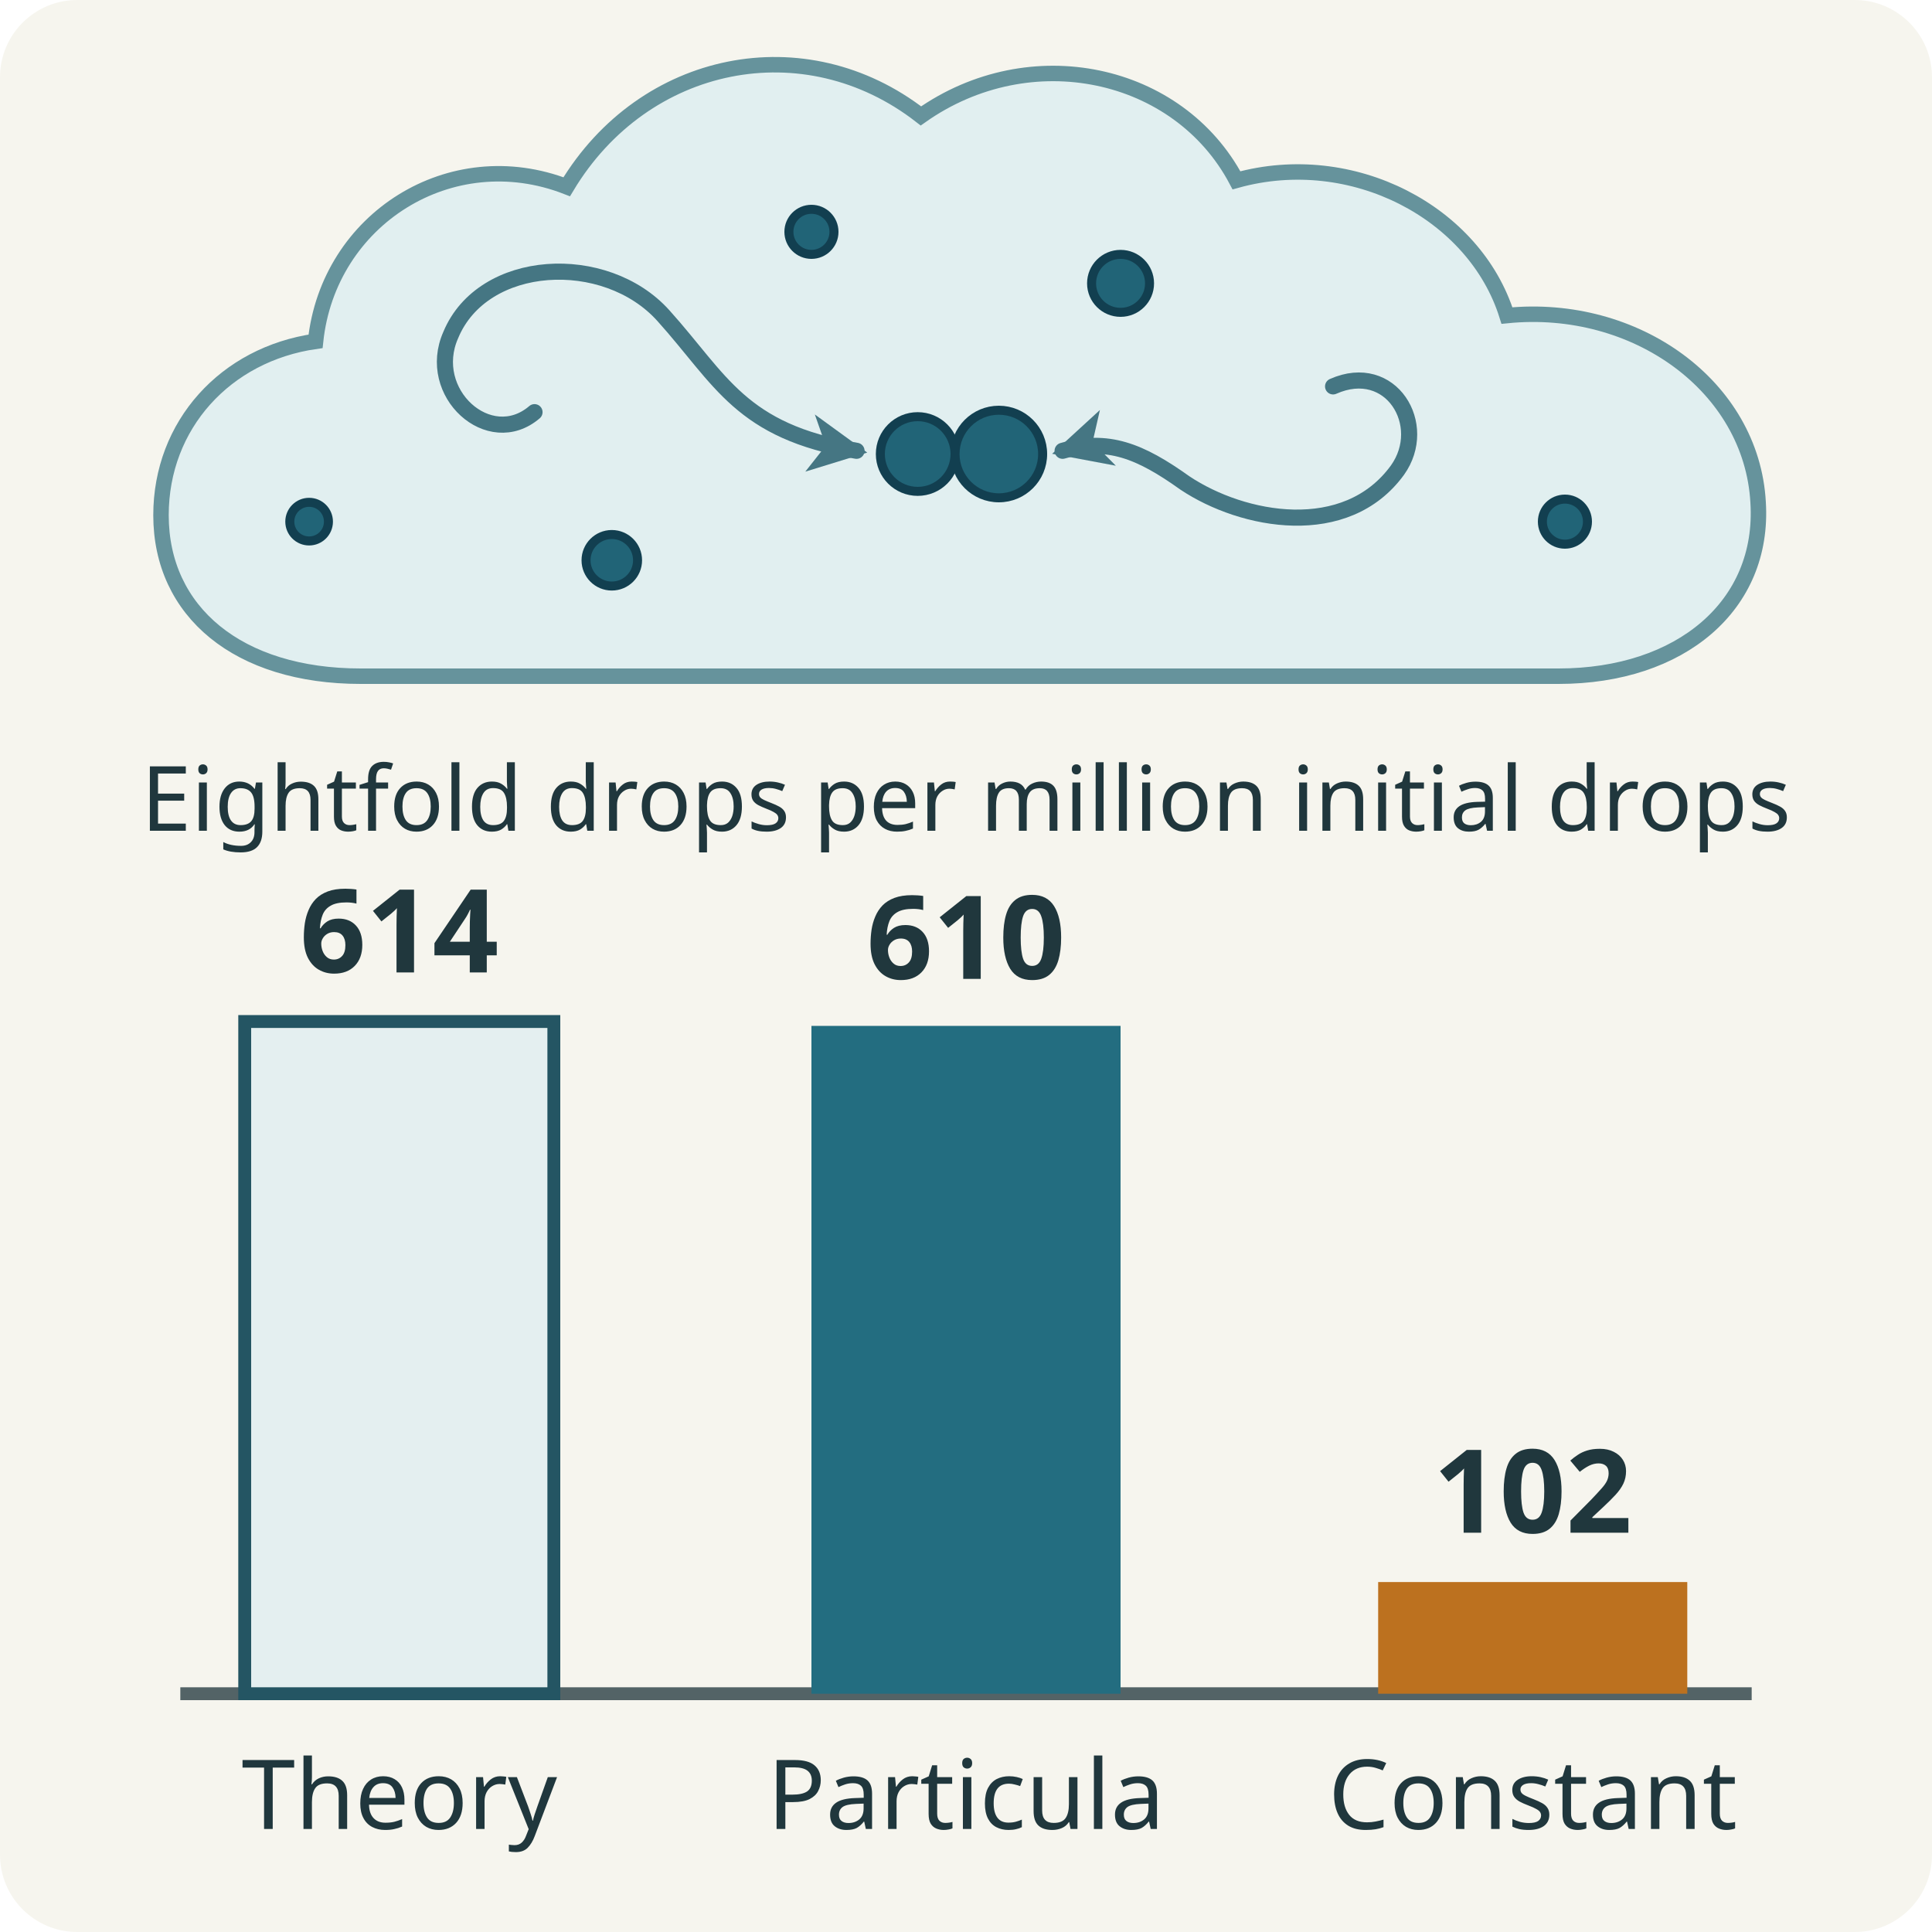
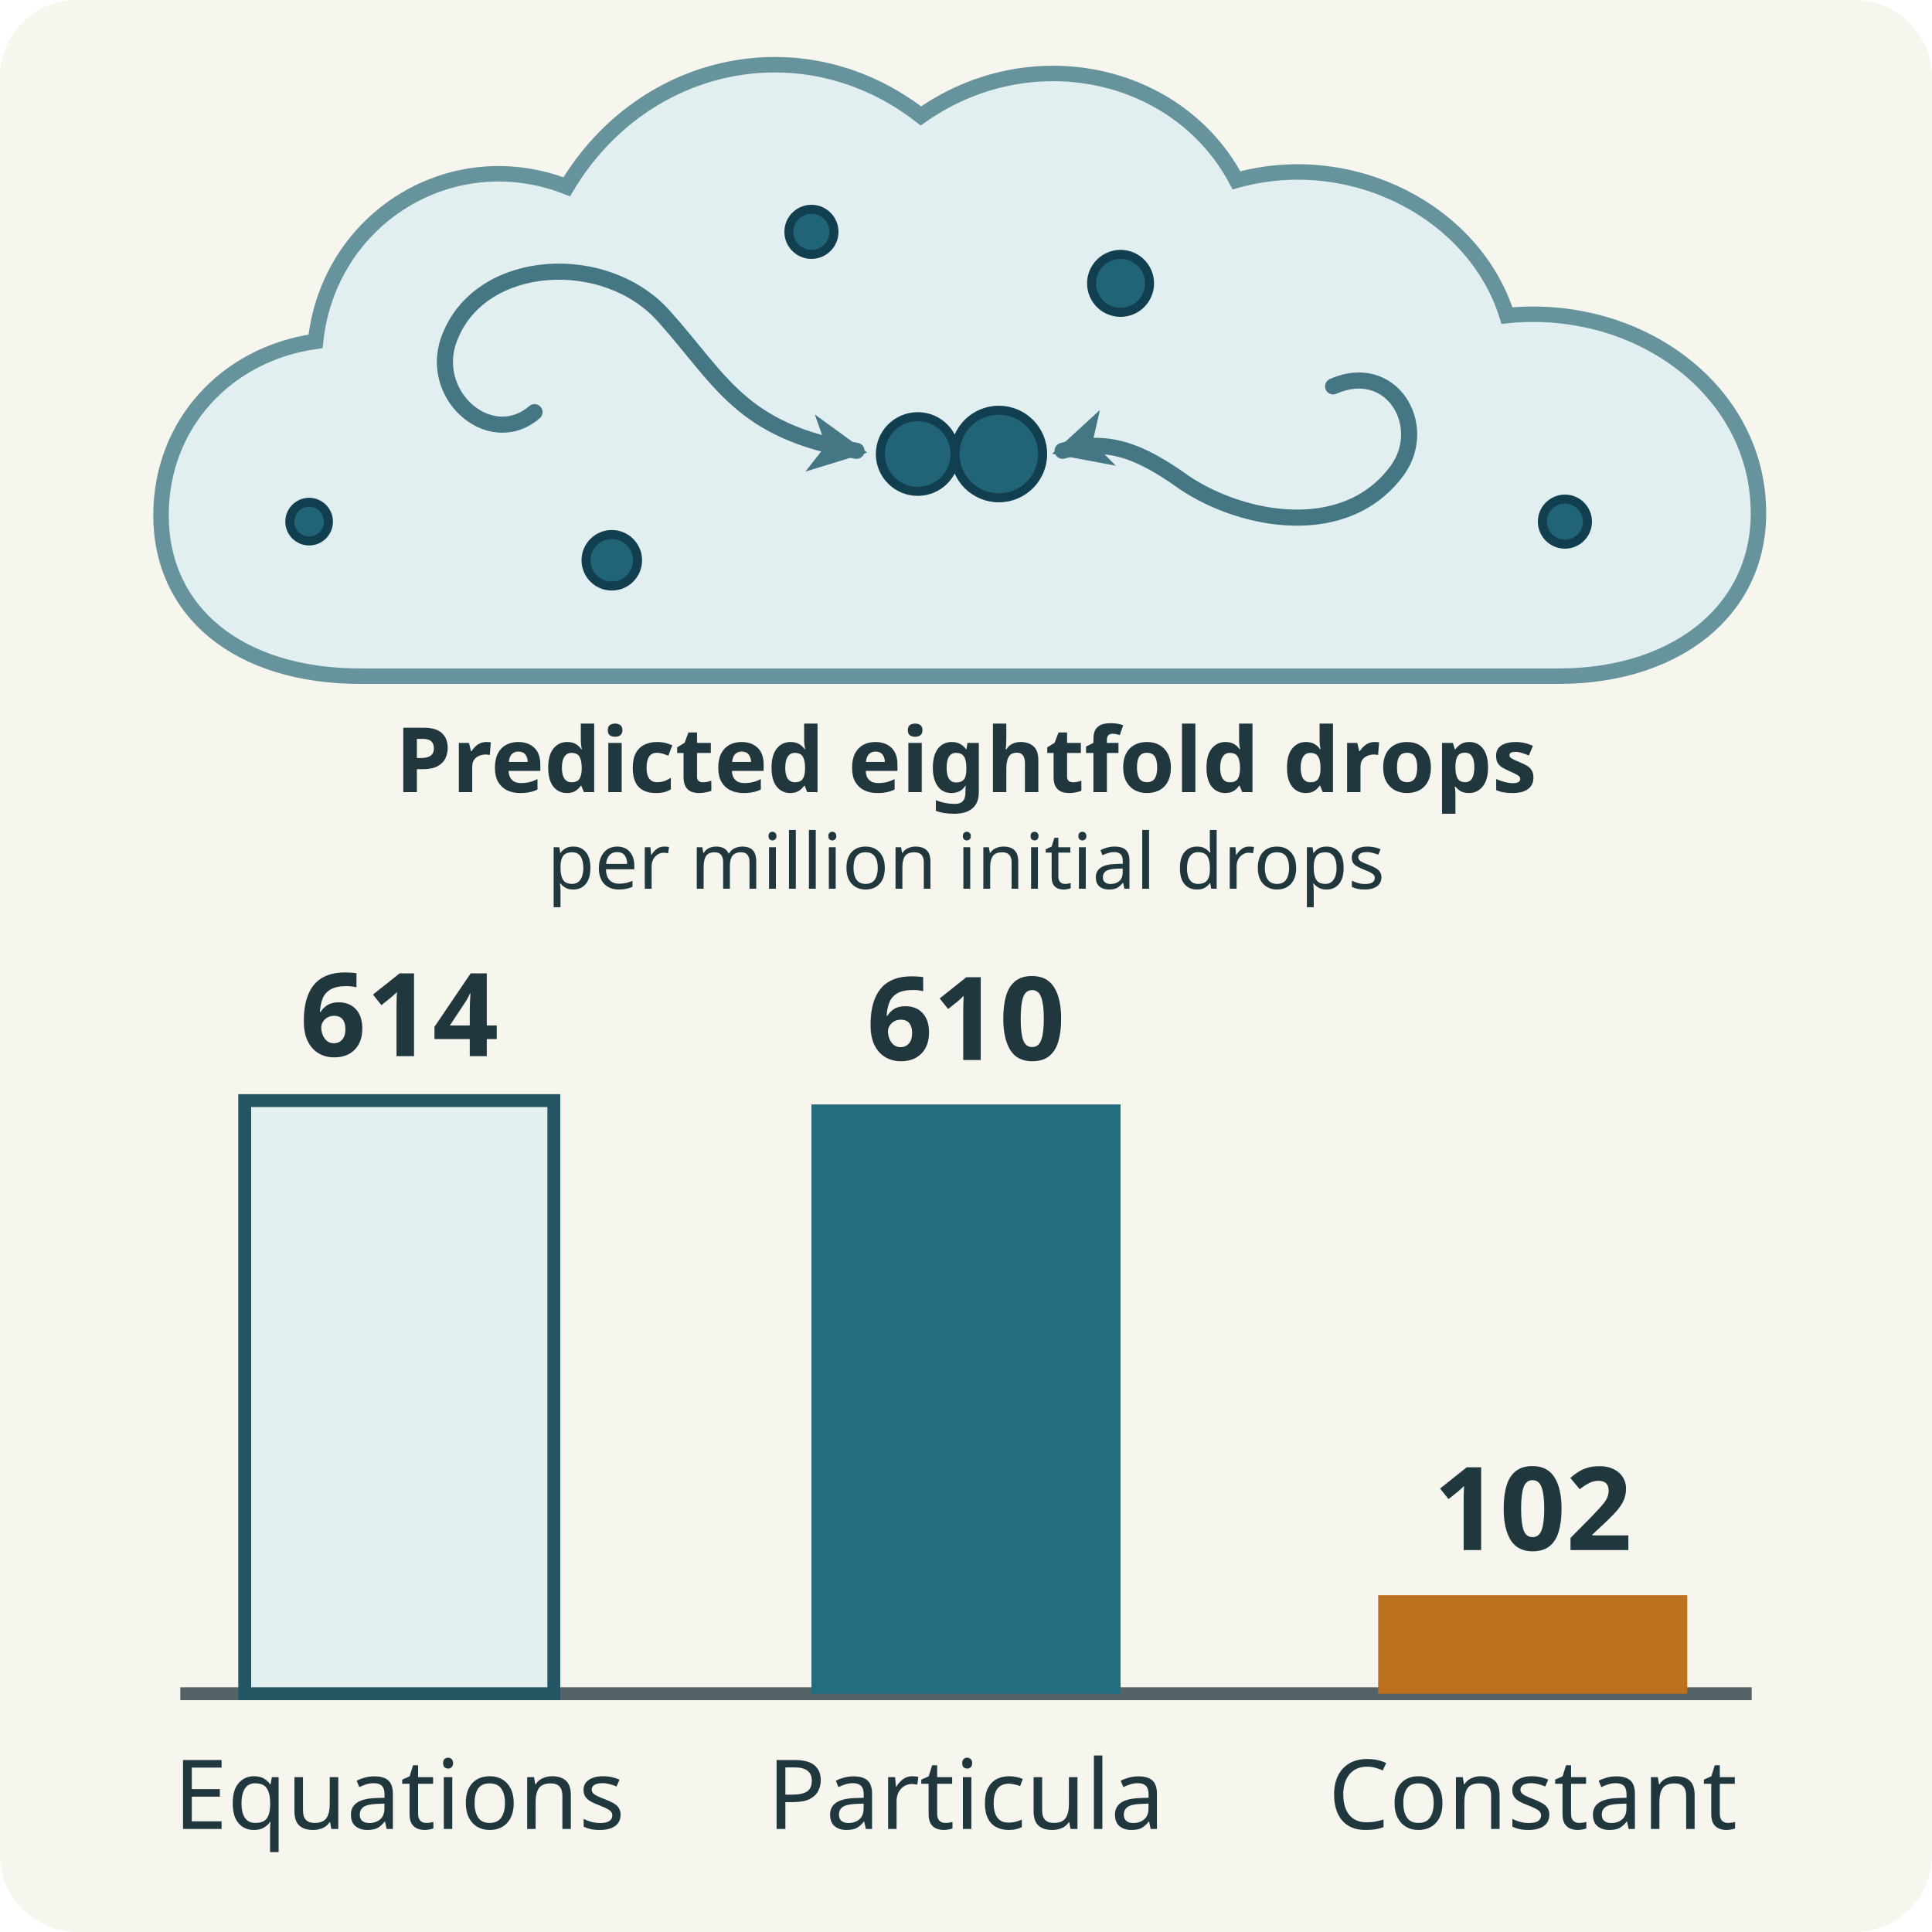
<svg xmlns="http://www.w3.org/2000/svg" width="3in" height="3in" viewBox="0 0 300 300" role="img" aria-labelledby="title desc">
  <defs>
    <marker id="flow" viewBox="0 0 8 8" refX="6.5" refY="4" markerWidth="3.6" markerHeight="3.6" orient="auto">
      <path d="M0 0 8 4 0 8 2.2 4Z" fill="#457683" />
    </marker>
  </defs>
  <rect width="300" height="300" rx="12" fill="#f6f5ee" />
  <path d="M56 105C37 105 25 95 25 80c0-14 10-25 24-27 2-19 21-31 39-24 12-20 37-25 55-11 17-12 40-7 49 10 18-5 37 5 42 21 20-2 38 11 39 29 1 16-12 27-31 27Z" fill="#e1eff0" stroke="#66939c" stroke-width="2.4" />
  <g fill="none" stroke="#457683" stroke-width="2.5" stroke-linecap="round" marker-end="url(#flow)">
    <path d="M83 64c-7 6-17-3-13-12 5-12 24-13 33-3 9 10 12 18 30 21" />
    <path d="M207 60c9-4 15 6 10 13-8 11-24 8-33 2-7-5-12-7-19-5" />
  </g>
  <g fill="#216477" stroke="#123f50" stroke-width="1.4">
    <circle cx="142.5" cy="70.5" r="5.8" />
    <circle cx="155.1" cy="70.5" r="6.8" />
    <circle cx="48" cy="81" r="3" />
    <circle cx="95" cy="87" r="4" />
    <circle cx="126" cy="36" r="3.5" />
    <circle cx="174" cy="44" r="4.5" />
    <circle cx="243" cy="81" r="3.5" />
  </g>
  <g font-family="sans-serif" fill="#20373d" text-anchor="middle">
-     <text x="150" y="129" font-size="14">Eightfold drops per million initial drops</text>
+     <text x="150" y="123" font-size="14" font-weight="bold">Predicted eightfold drops</text>
+     <text x="150" y="138" font-size="12">per million initial drops</text>
    <path d="M28 263h244" stroke="#536366" stroke-width="2" />
-     <rect x="38" y="158.62" width="48" height="104.38" fill="#e4eff0" stroke="#245563" stroke-width="2" />
-     <rect x="126" y="159.3" width="48" height="103.7" fill="#236d80" />
-     <rect x="214" y="245.66" width="48" height="17.34" fill="#bc711f" />
+     <rect x="38" y="170.9" width="48" height="92.1" fill="#e4eff0" stroke="#245563" stroke-width="2" />
+     <rect x="126" y="171.5" width="48" height="91.5" fill="#236d80" />
+     <rect x="214" y="247.7" width="48" height="15.3" fill="#bc711f" />
    <g font-weight="bold" font-size="18">
-       <text x="62" y="151">614</text>
-       <text x="150" y="152">610</text>
-       <text x="238" y="238">102</text>
+       <text x="62" y="164">614</text>
+       <text x="150" y="164.6">610</text>
+       <text x="238" y="240.7">102</text>
    </g>
    <g font-size="15">
-       <text x="62" y="284">Theory</text>
+       <text x="62" y="284">Equations</text>
      <text x="150" y="284">Particula</text>
      <text x="238" y="284">Constant</text>
    </g>
  </g>
</svg>
